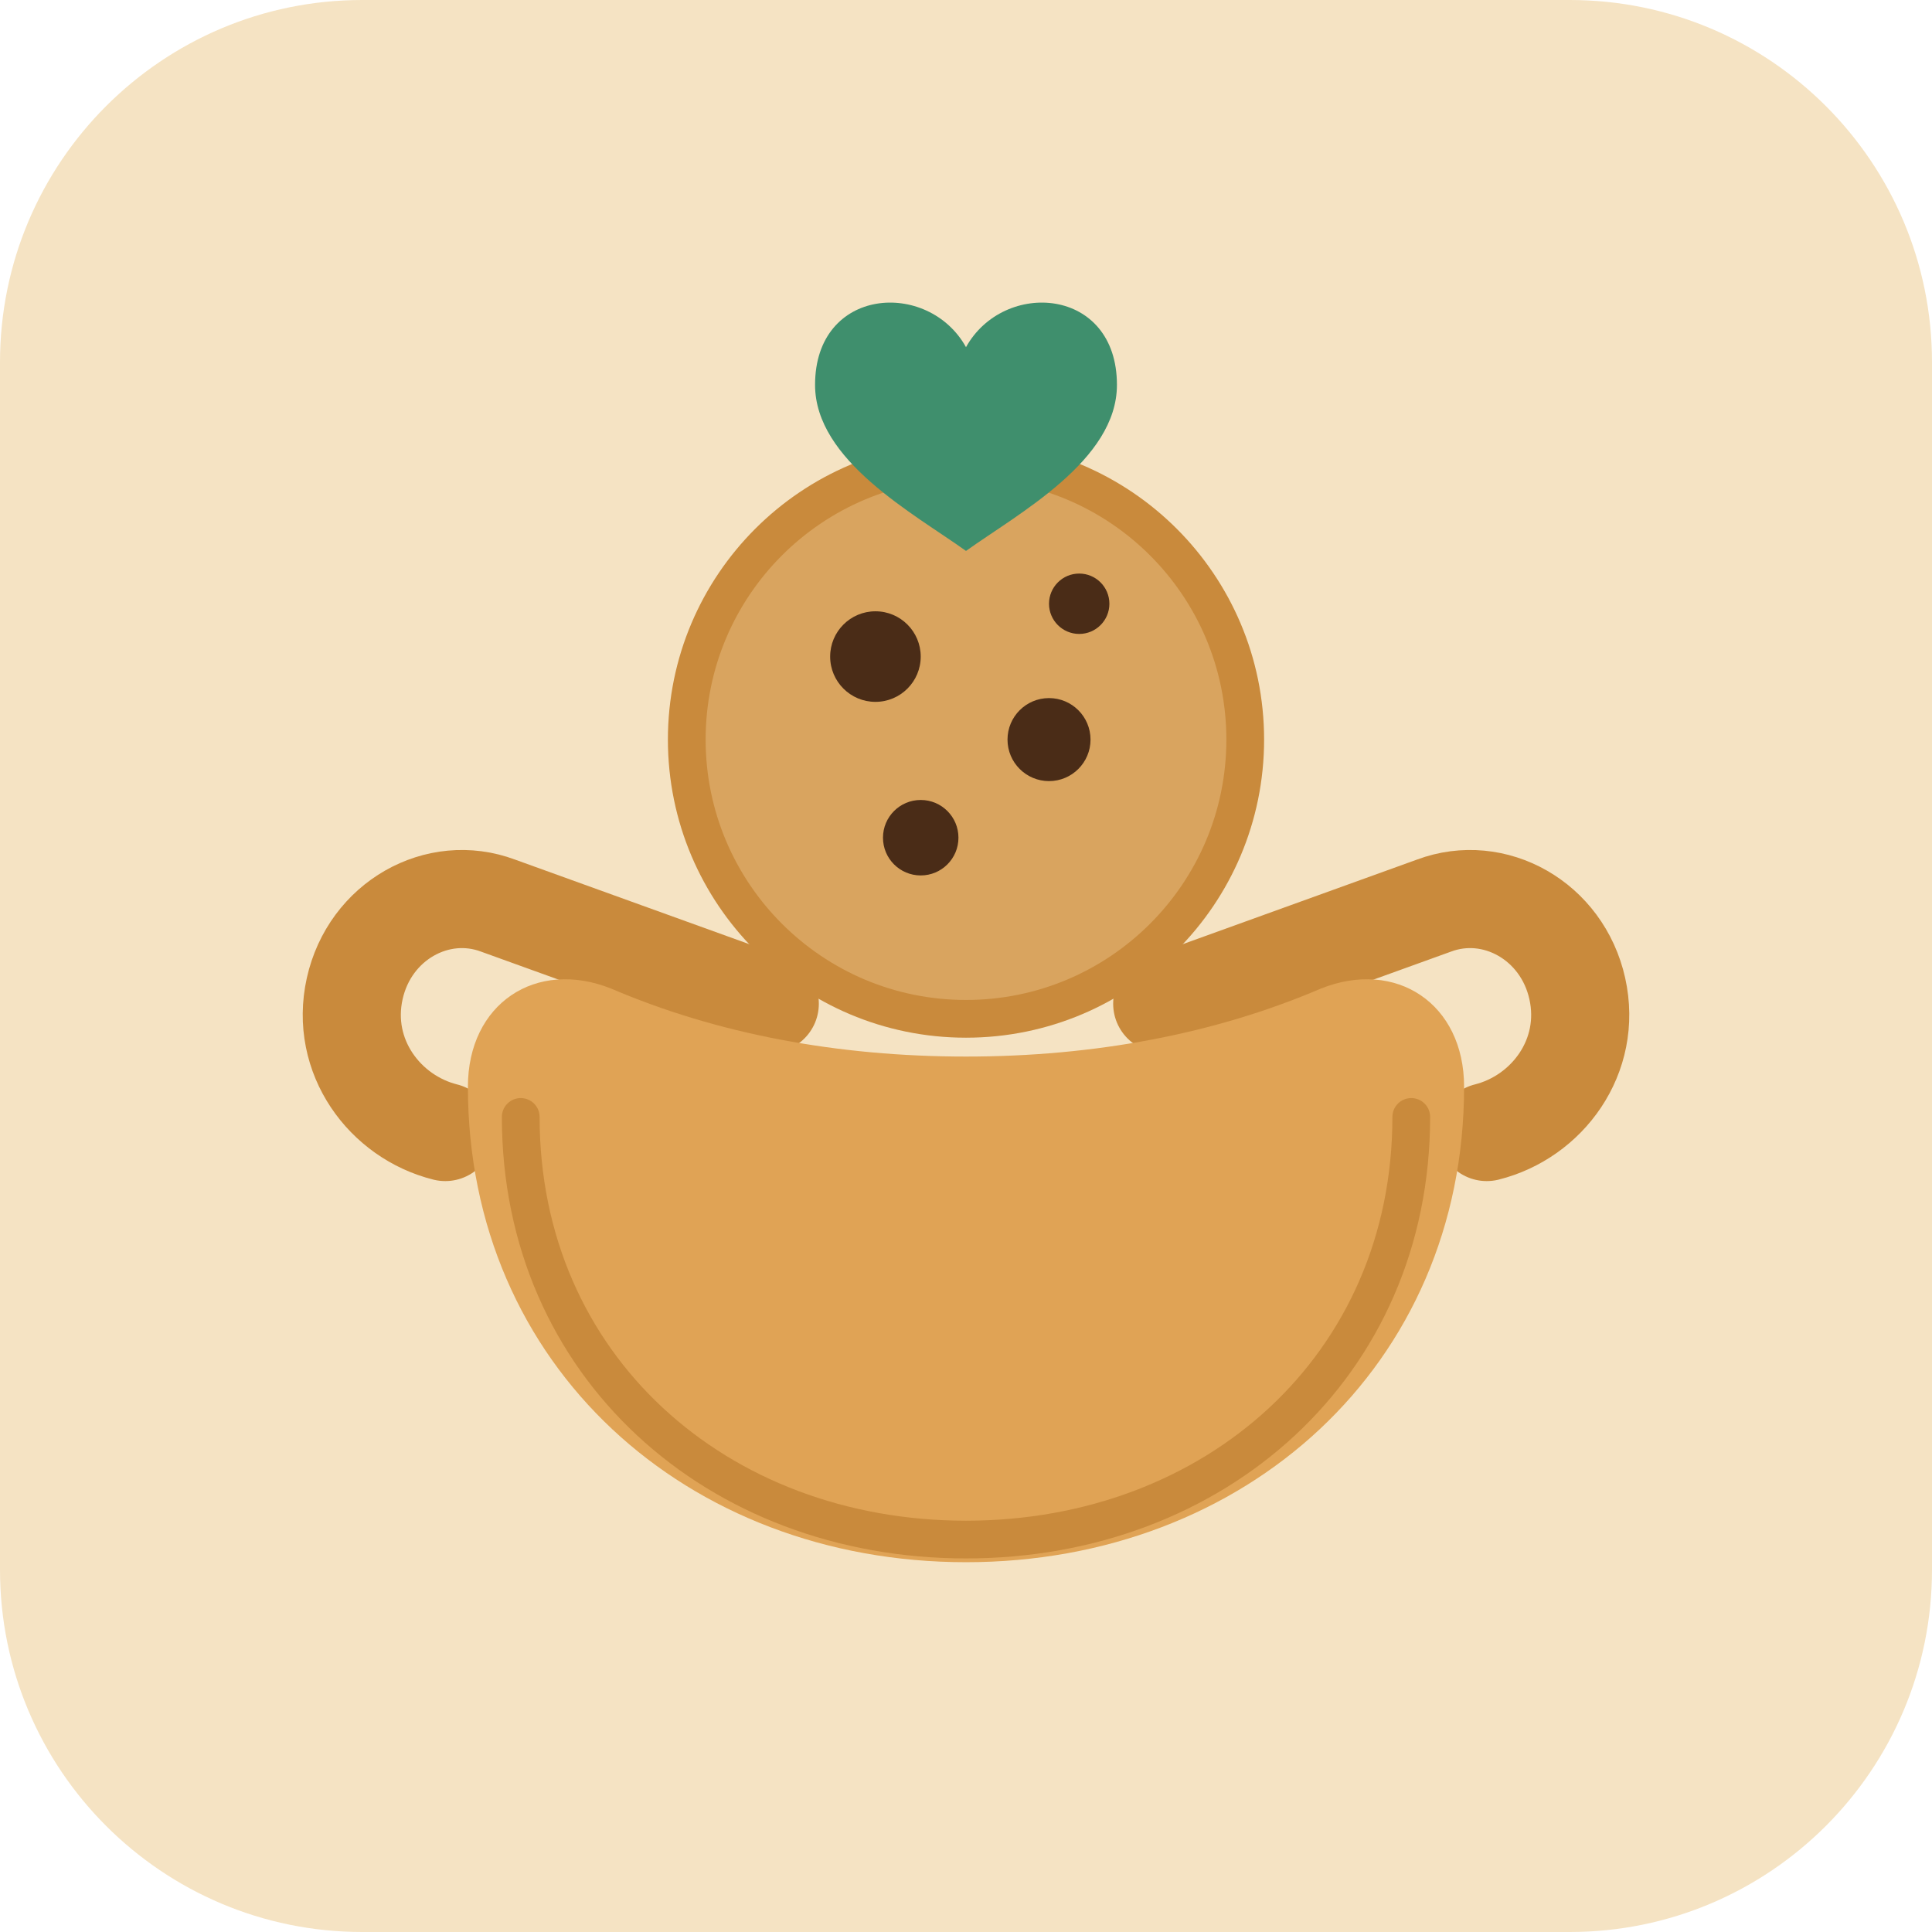
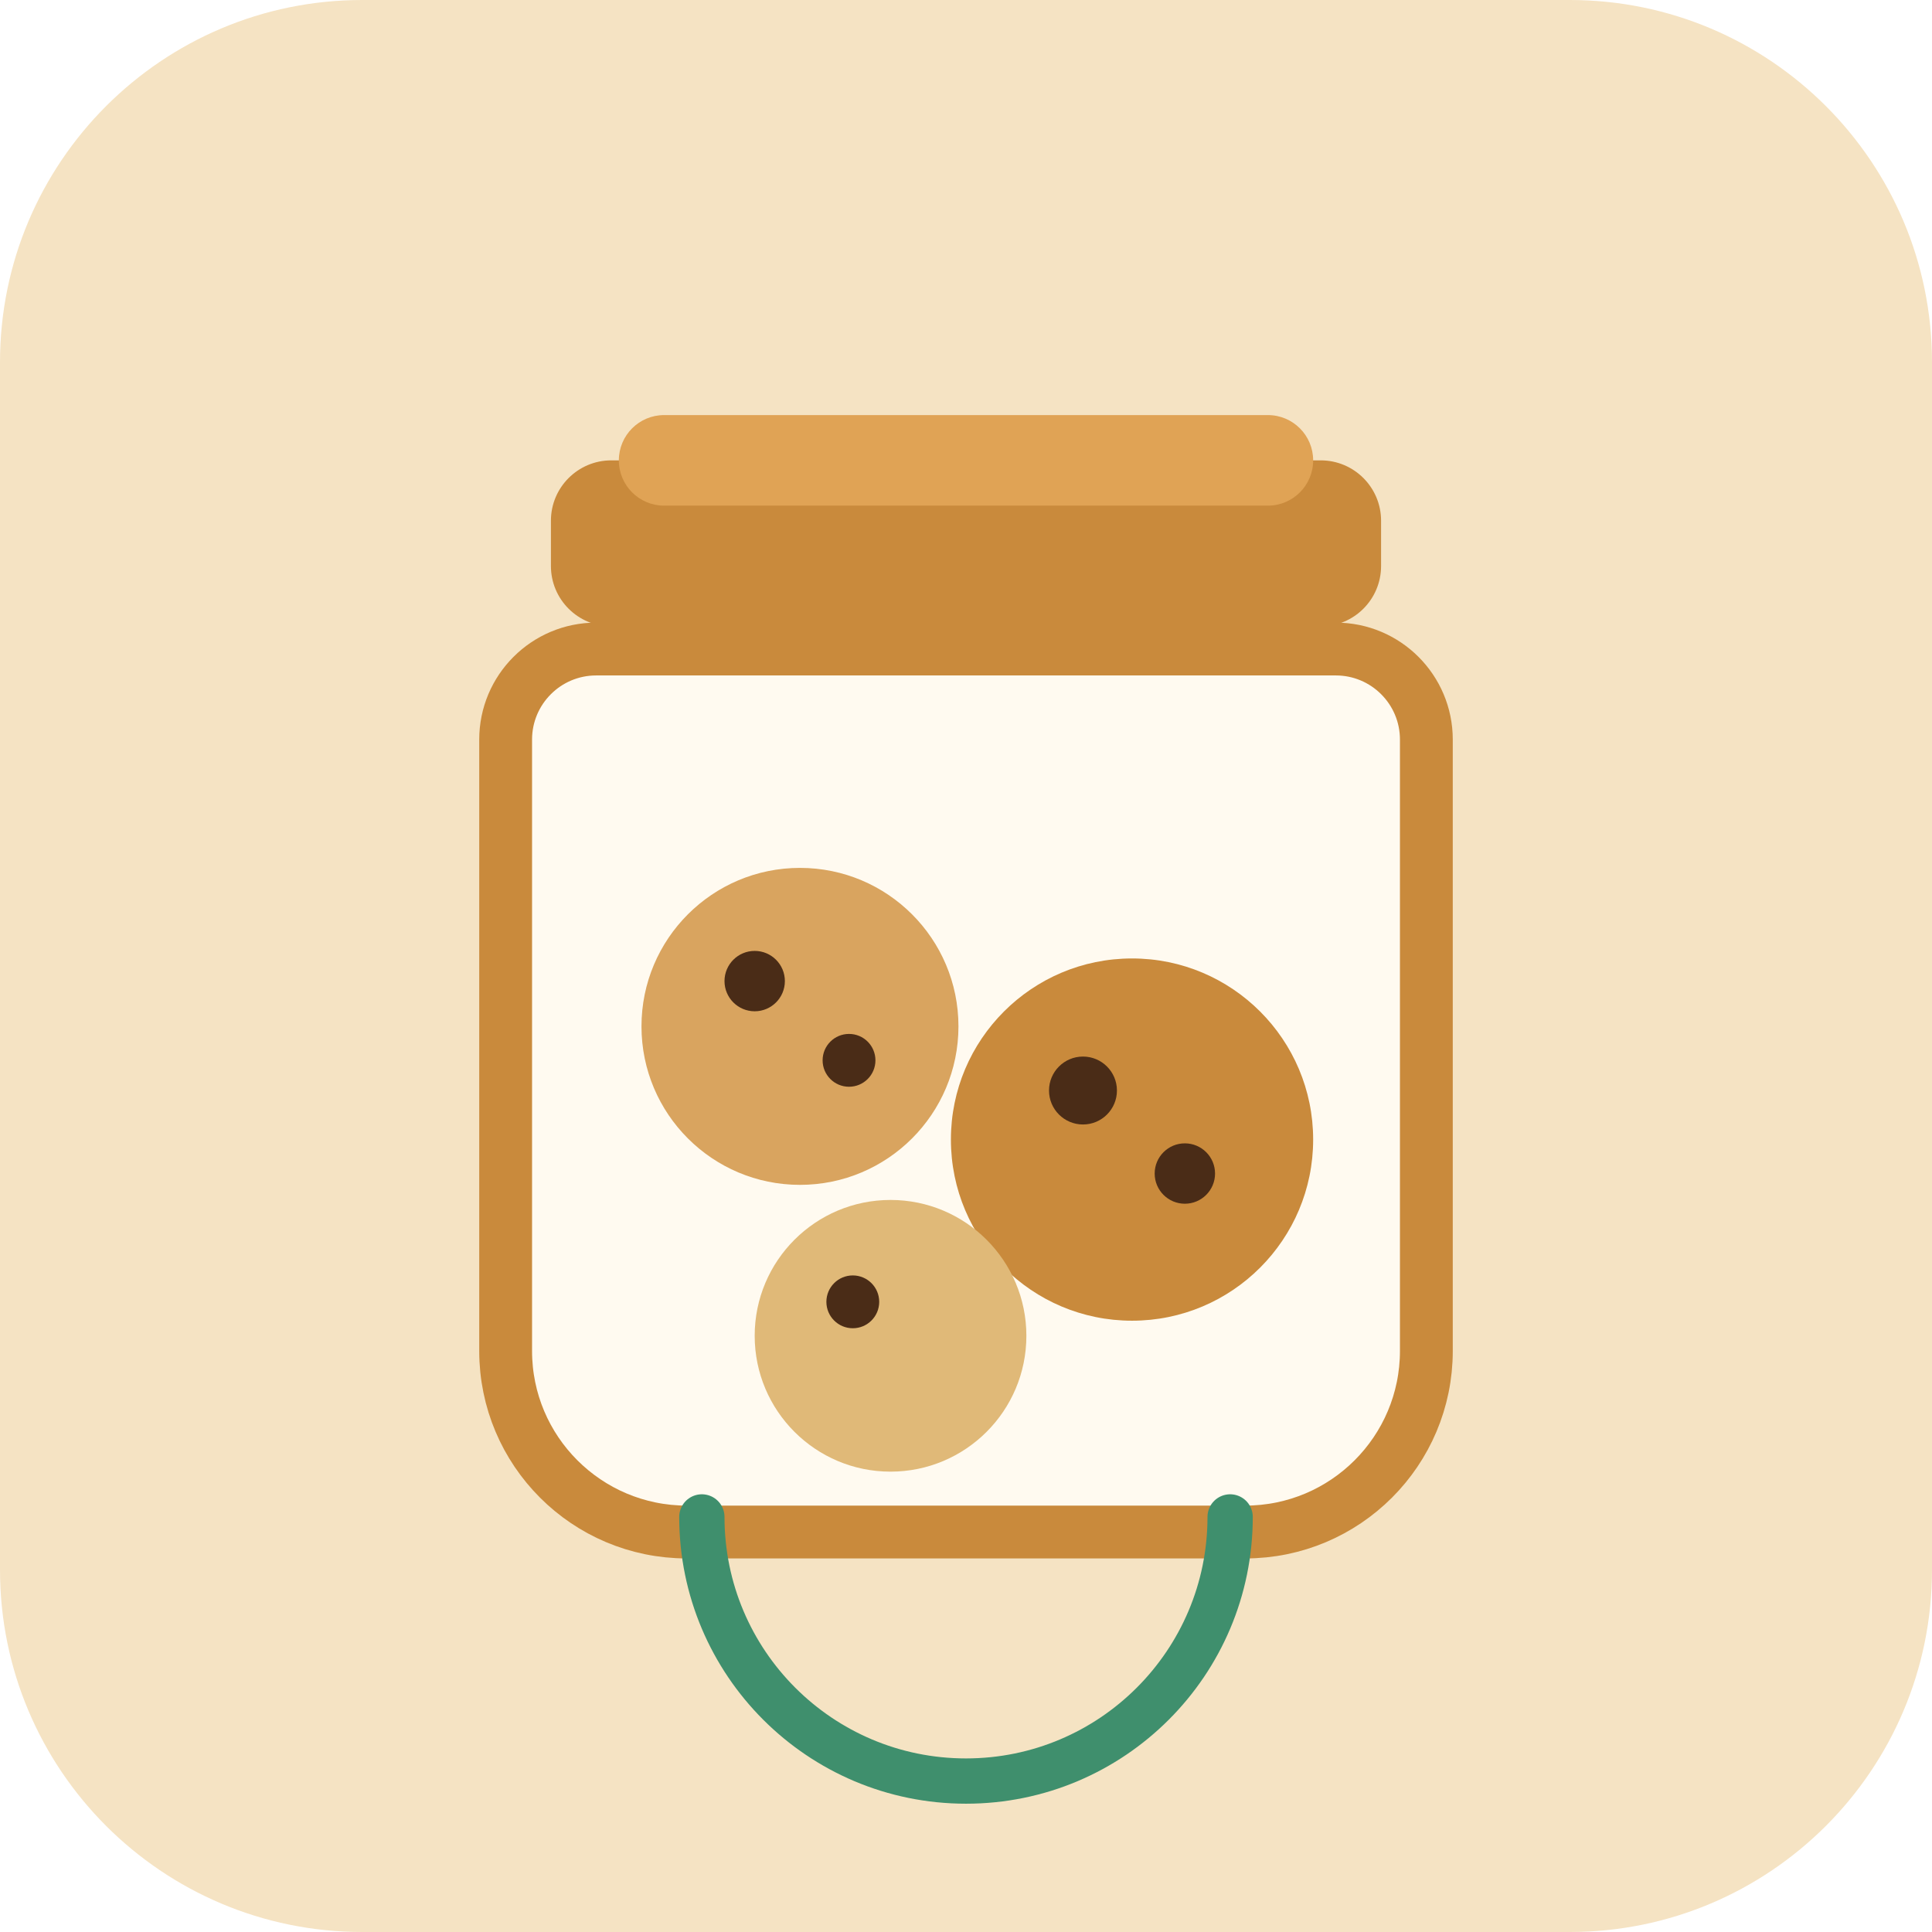
<svg xmlns="http://www.w3.org/2000/svg" viewBox="0 0 512 512" width="512" height="512">
  <rect width="512" height="512" rx="96" fill="#f5e3c3" />
-   <path d="M118 300 c-16 -4 -28 -20 -24 -38 4 -18 22 -28 38 -22 l72 26" fill="none" stroke="#c98a3c" stroke-width="26" stroke-linecap="round" />
-   <path d="M394 300 c16 -4 28 -20 24 -38 -4 -18 -22 -28 -38 -22 l-72 26" fill="none" stroke="#c98a3c" stroke-width="26" stroke-linecap="round" />
-   <path d="M124 288 c0 74 58 126 132 126 74 0 132 -52 132 -126 0 -22 -18 -34 -38 -26            -28 12 -60 18 -94 18 -34 0 -66 -6 -94 -18 -20 -8 -38 4 -38 26 z" fill="#e0a355" />
-   <path d="M138 296 c0 66 52 112 118 112 66 0 118 -46 118 -112" fill="none" stroke="#c98a3c" stroke-width="10" stroke-linecap="round" />
-   <circle cx="256" cy="196" r="74" fill="#d9a45f" stroke="#c98a3c" stroke-width="10" />
-   <circle cx="232" cy="174" r="12" fill="#4a2c17" />
-   <circle cx="278" cy="196" r="11" fill="#4a2c17" />
-   <circle cx="244" cy="222" r="10" fill="#4a2c17" />
-   <circle cx="286" cy="160" r="8" fill="#4a2c17" />
-   <path d="M256 92 c-10 -18 -40 -16 -40 10 0 20 26 34 40 44 14 -10 40 -24 40 -44 0 -26 -30 -28 -40 -10 z" fill="#3f8f6d" />
+   <rect x="146" y="122" width="220" height="44" rx="16" fill="#c98a3c" />
+   <rect x="164" y="110" width="184" height="24" rx="12" fill="#e0a355" />
+   <path d="M158 172 h196 a24 24 0 0 1 24 24 v162 a48 48 0 0 1 -48 48 h-148 a48 48 0 0 1 -48 -48 v-162 a24 24 0 0 1 24 -24 z" fill="#fffaf0" stroke="#c98a3c" stroke-width="14" />
+   <circle cx="212" cy="272" r="42" fill="#d9a45f" />
+   <circle cx="200" cy="260" r="8" fill="#4a2c17" />
+   <circle cx="225" cy="281" r="7" fill="#4a2c17" />
+   <circle cx="300" cy="302" r="48" fill="#c98a3c" />
+   <circle cx="287" cy="289" r="9" fill="#4a2c17" />
+   <circle cx="314" cy="311" r="8" fill="#4a2c17" />
+   <circle cx="236" cy="354" r="36" fill="#e0b978" />
+   <circle cx="226" cy="345" r="7" fill="#4a2c17" />
+   <path d="M256 402 m-70 0 a70 70 0 0 0 140 0" fill="none" stroke="#3f8f6d" stroke-width="12" stroke-linecap="round" />
</svg>
